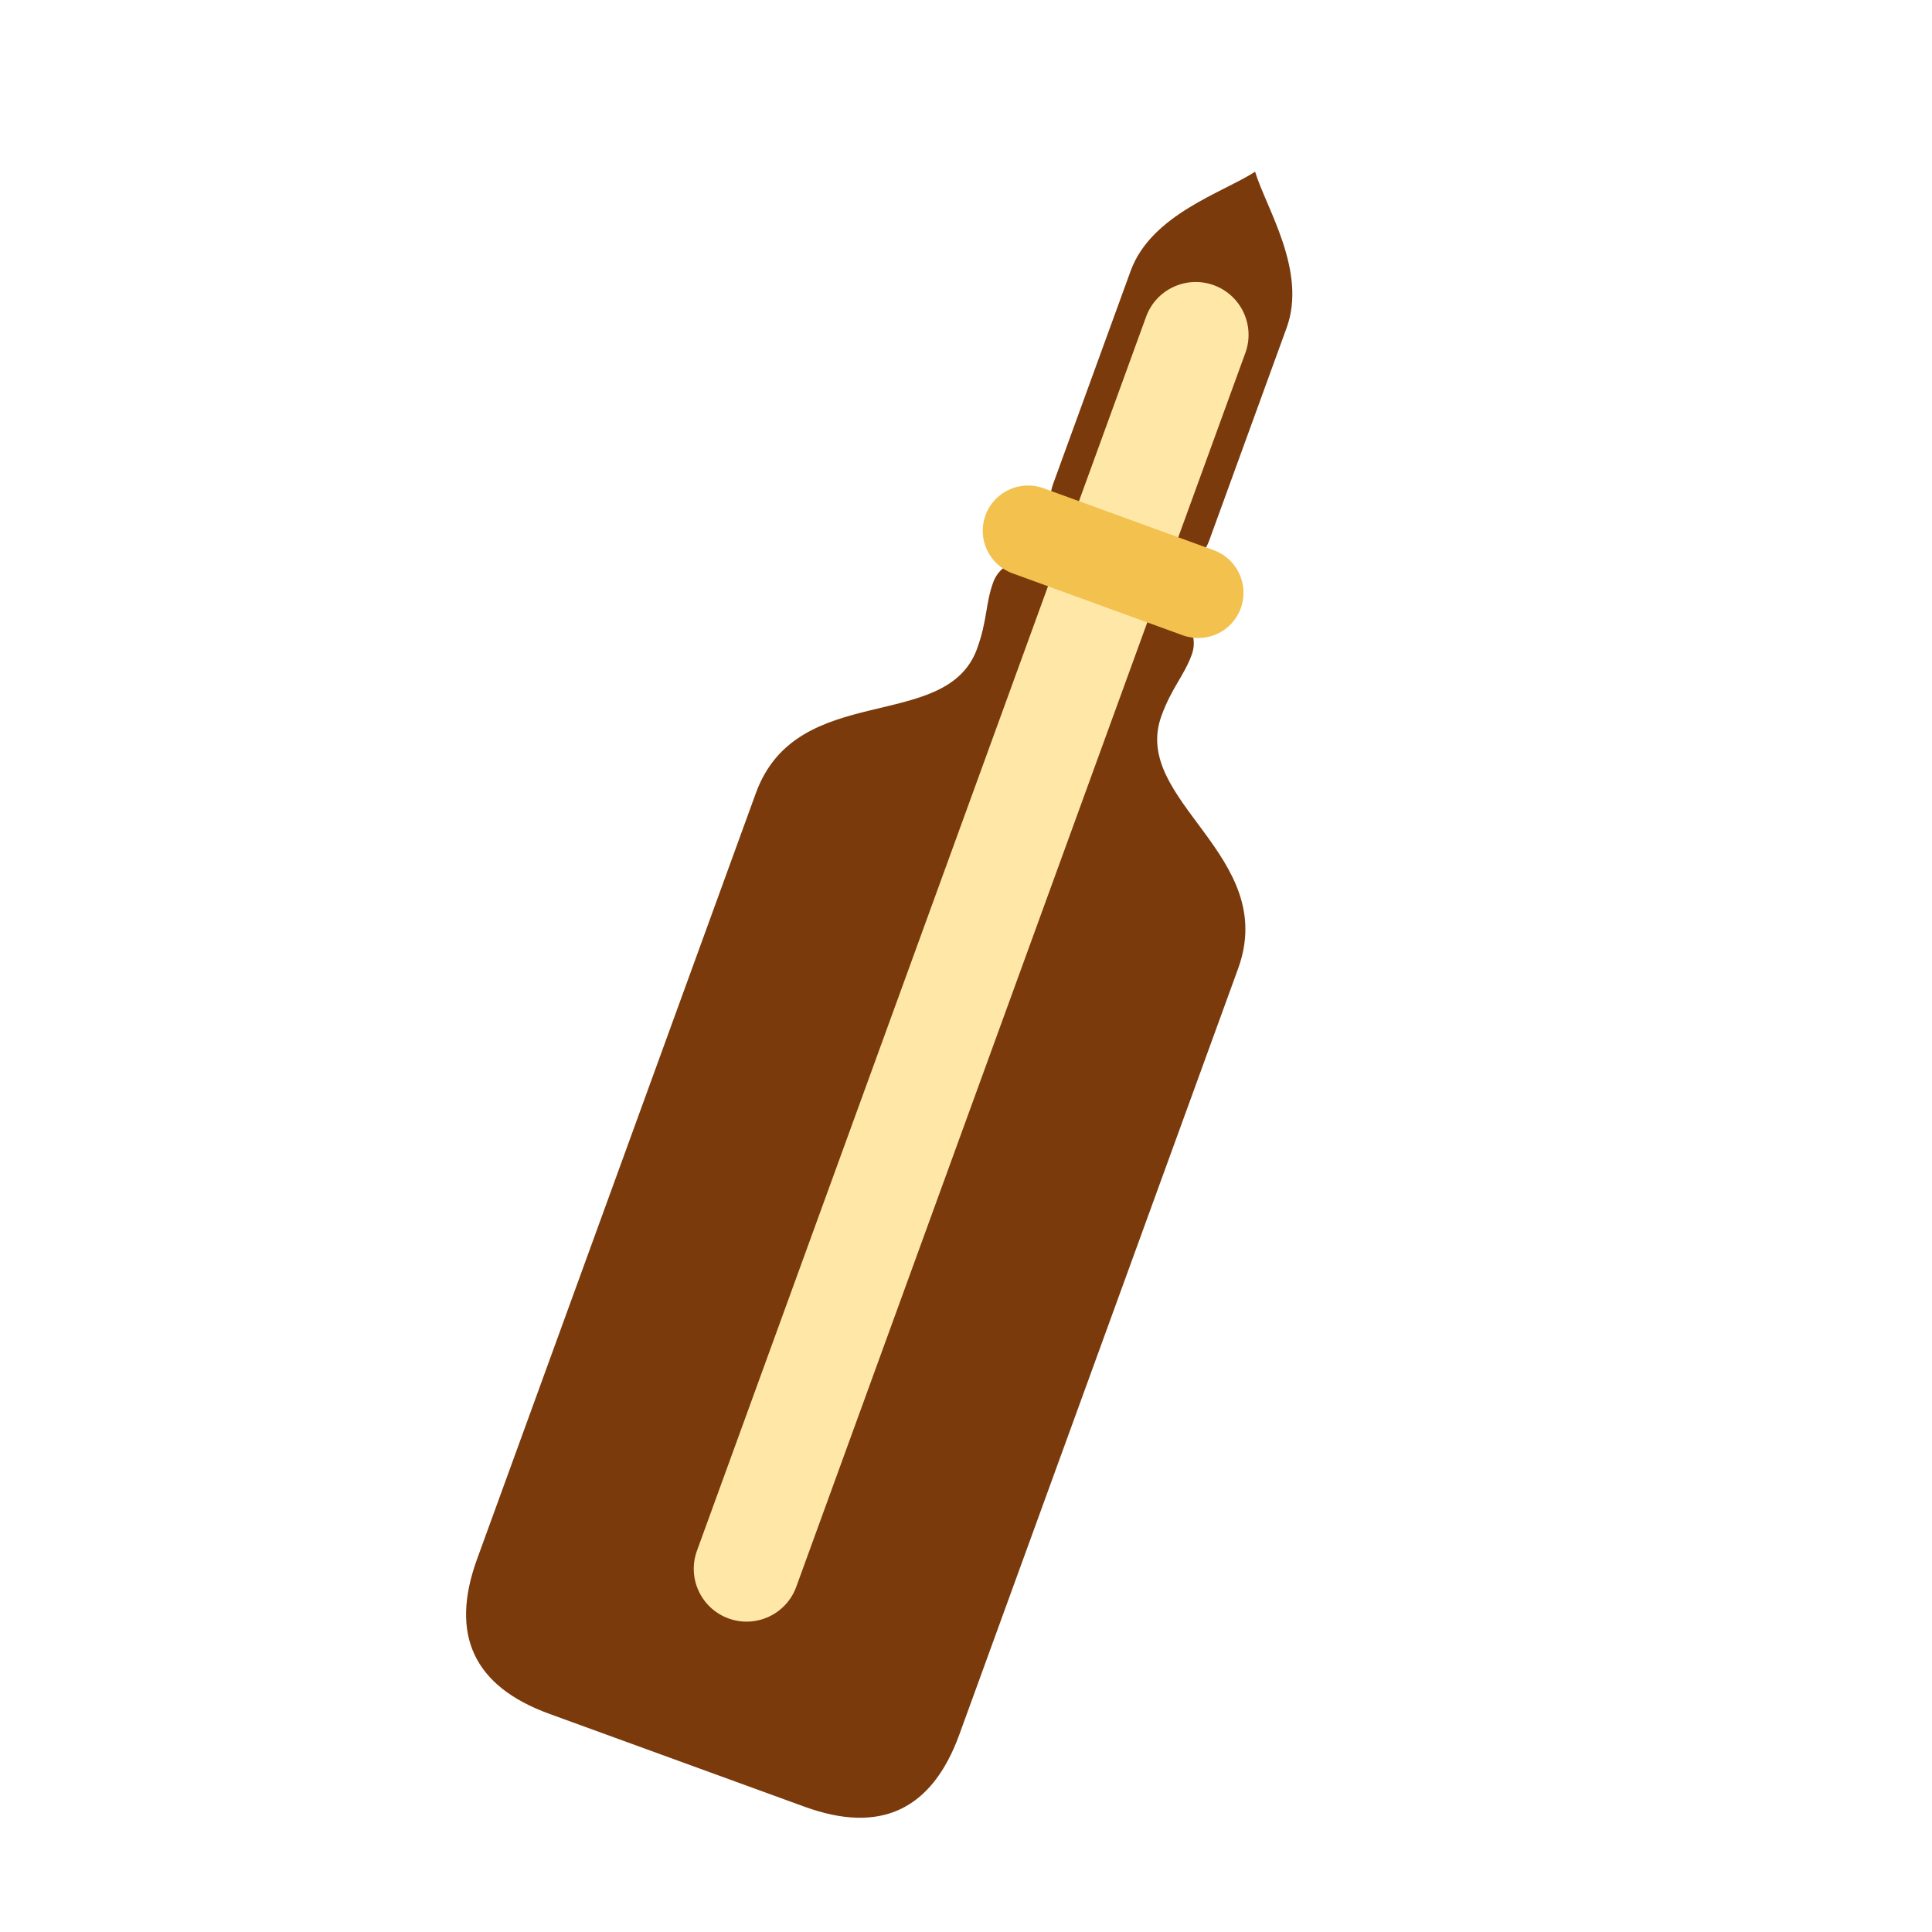
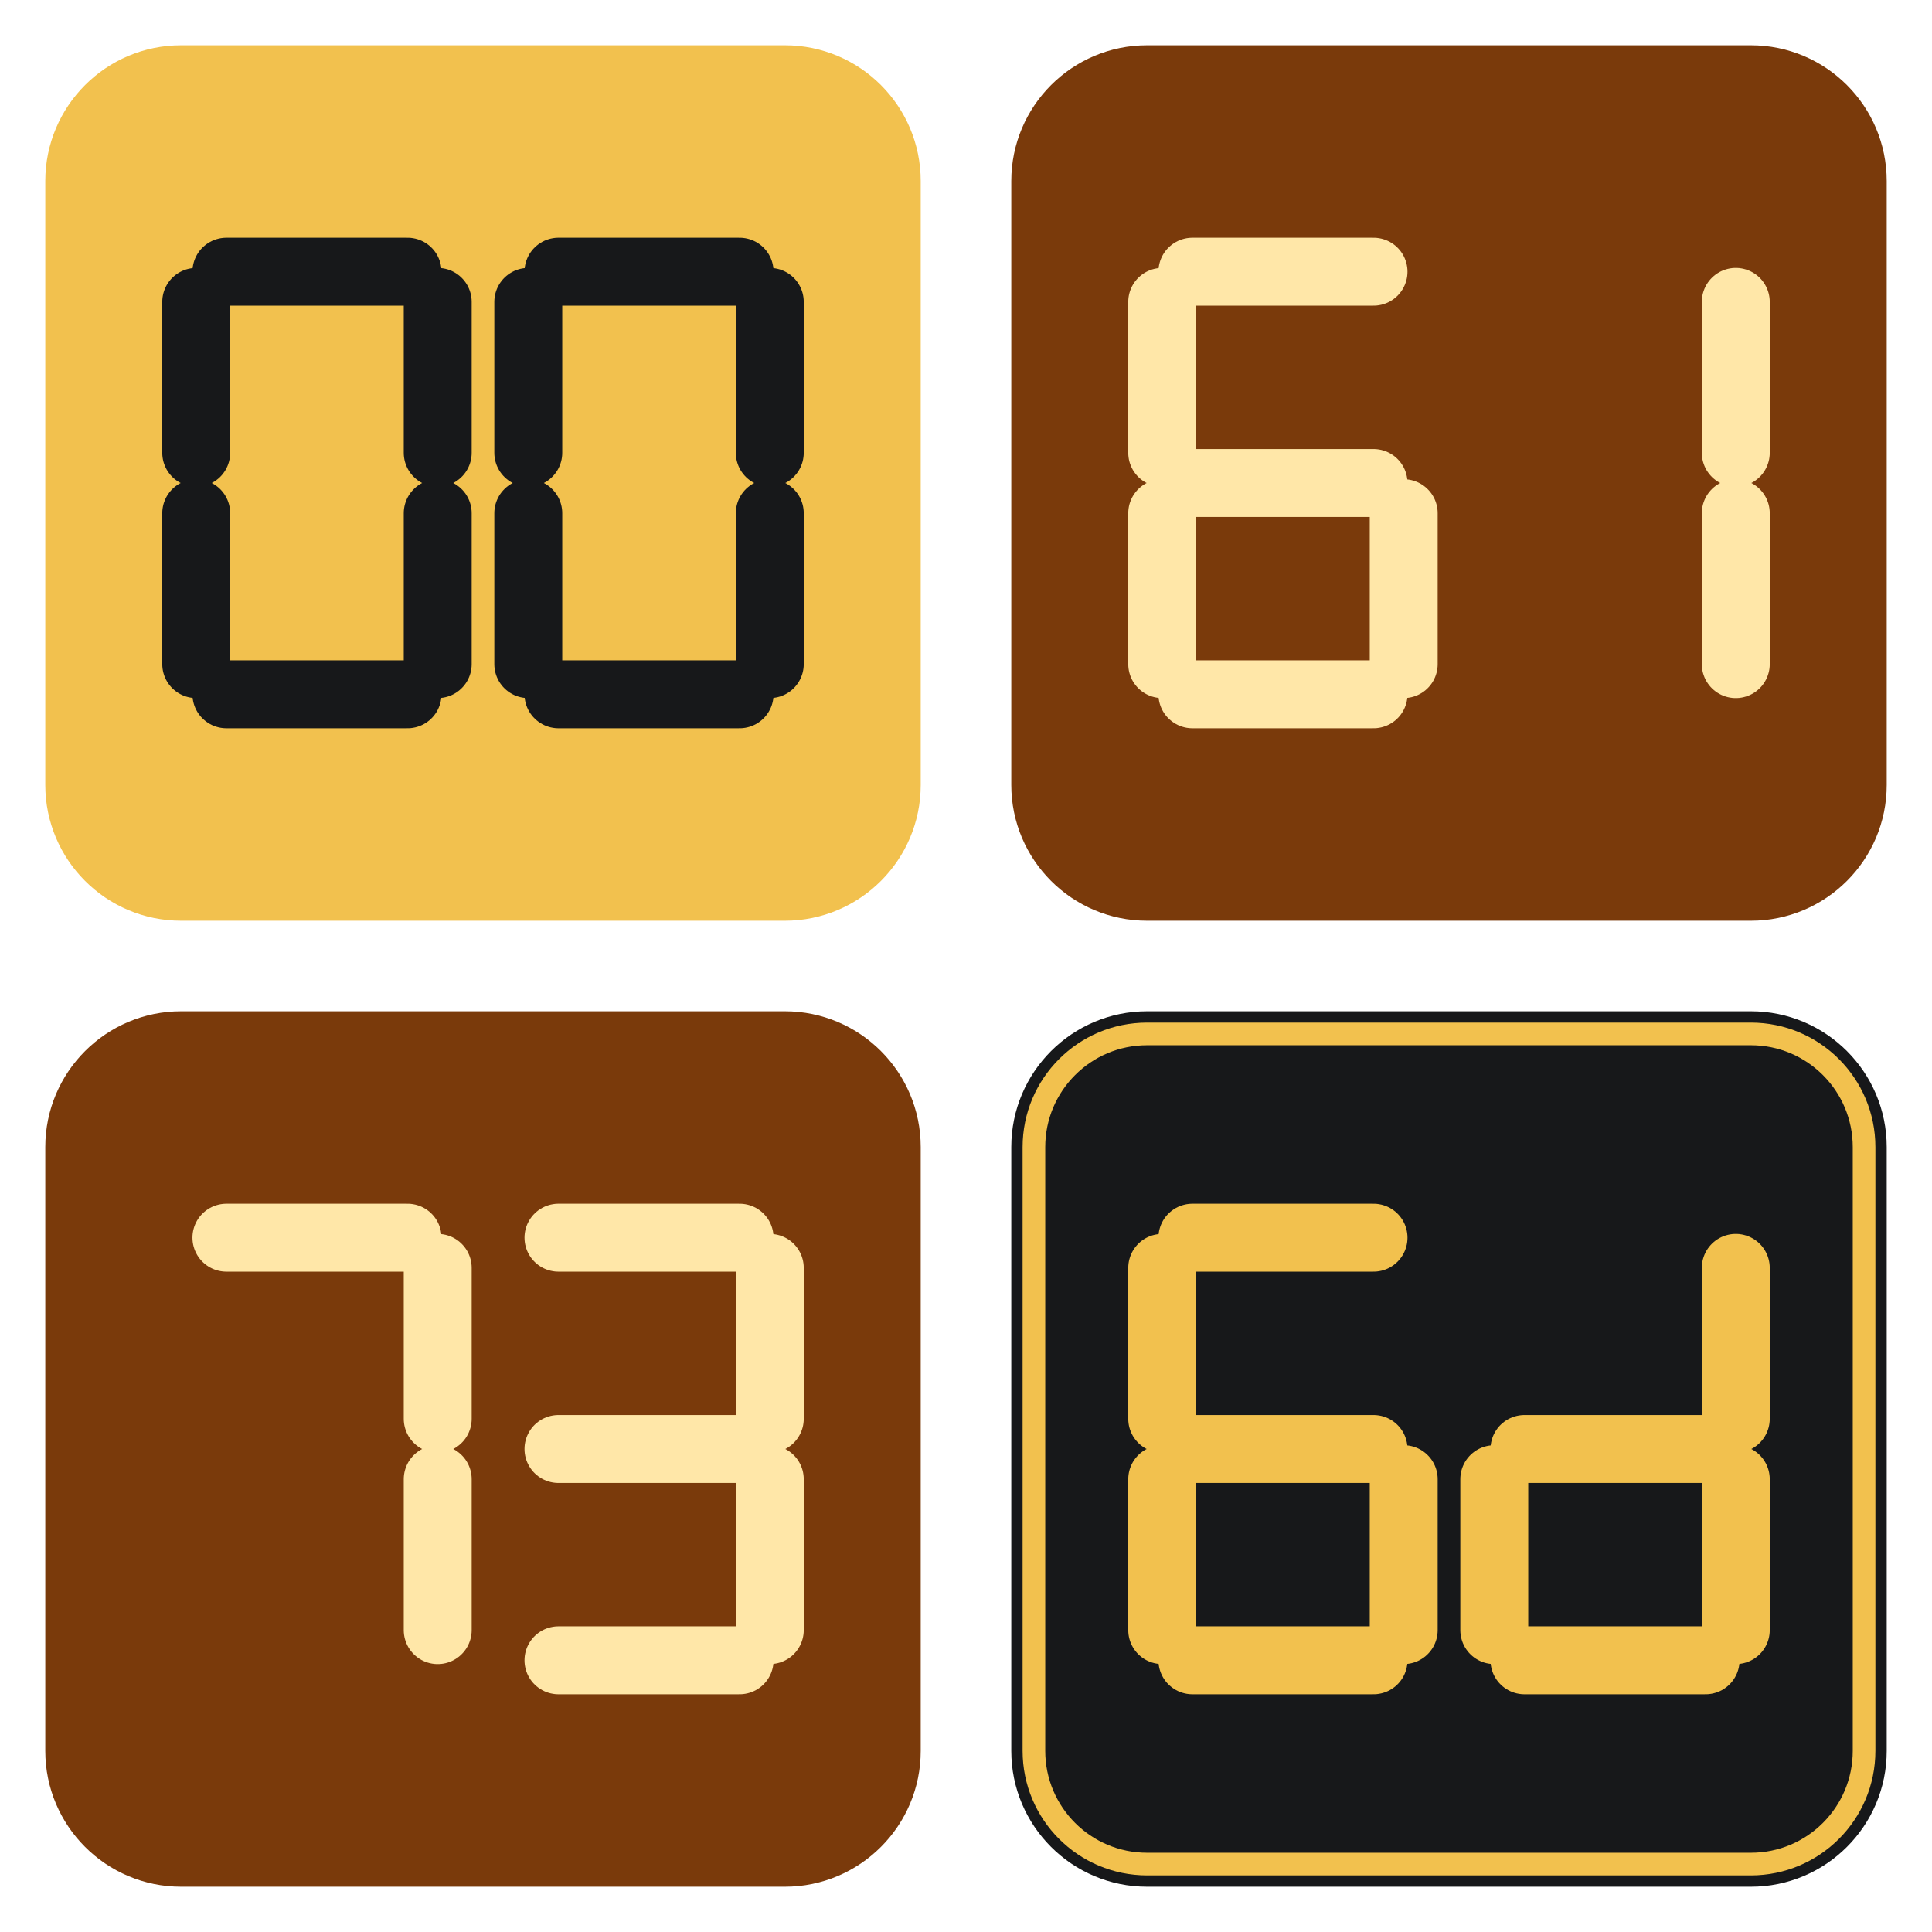
- <svg xmlns="http://www.w3.org/2000/svg" viewBox="0 0 128 128">
-   <g transform="translate(64 64) rotate(20)">
-     <path d="M-17 48V-6C-17-14-6.5-14-6.5-20C-6.5-22-7-23-7-24.5C-7-26.5-4.5-27-4.5-28.5C-4.5-30-5.5-30.5-5.5-32V-47C-5.5-51-1.5-54 0-56C1.5-54 5.5-51 5.5-47V-32C5.5-30.5 4.5-30 4.5-28.5C4.5-27 7-26.5 7-24.5C7-23 6.5-22 6.5-20C6.5-14 17-14 17-6V48Q17 56 9 56H-9Q-17 56-17 48Z" fill="#7a3a0b" />
-     <rect x="-3.5" y="-48" width="7" height="94" rx="3.5" fill="#ffe7a8" />
-     <rect x="-9" y="-31.5" width="18" height="6" rx="3" fill="#f2c14e" />
+ <svg xmlns="http://www.w3.org/2000/svg" viewBox="0 0 128 128" width="128" height="128" role="img" aria-labelledby="title">
+   <g>
+     <rect x="3" y="3" width="58" height="58" rx="9" fill="#f2c14e" />
+     <path d="M15 18L27 18 M29 20L29 30 M29 34L29 44 M15 46L27 46 M13 34L13 44 M13 20L13 30 M37 18L49 18 M51 20L51 30 M51 34L51 44 M37 46L49 46 M35 34L35 44 M35 20L35 30" fill="none" stroke="#17181a" stroke-width="4.5" stroke-linecap="round" />
+     <rect x="67" y="3" width="58" height="58" rx="9" fill="#7a3a0b" />
+     <path d="M79 18L91 18 M93 34L93 44 M79 46L91 46 M77 34L77 44 M77 20L77 30 M79 32L91 32 M115 20L115 30 M115 34L115 44" fill="none" stroke="#ffe7a8" stroke-width="4.5" stroke-linecap="round" />
+     <rect x="3" y="67" width="58" height="58" rx="9" fill="#7a3a0b" />
+     <path d="M15 82L27 82 M29 84L29 94 M29 98L29 108 M37 82L49 82 M51 84L51 94 M51 98L51 108 M37 110L49 110 M37 96L49 96" fill="none" stroke="#ffe7a8" stroke-width="4.5" stroke-linecap="round" />
+     <rect x="67" y="67" width="58" height="58" rx="9" fill="#17181a" />
+     <rect x="68.5" y="68.5" width="55" height="55" rx="7.5" fill="none" stroke="#f2c14e" stroke-width="1.5" />
+     <path d="M79 82L91 82 M93 98L93 108 M79 110L91 110 M77 98L77 108 M77 84L77 94 M79 96L91 96 M115 84L115 94 M115 98L115 108 M101 110L113 110 M99 98L99 108 M101 96L113 96" fill="none" stroke="#f2c14e" stroke-width="4.5" stroke-linecap="round" />
  </g>
</svg>
